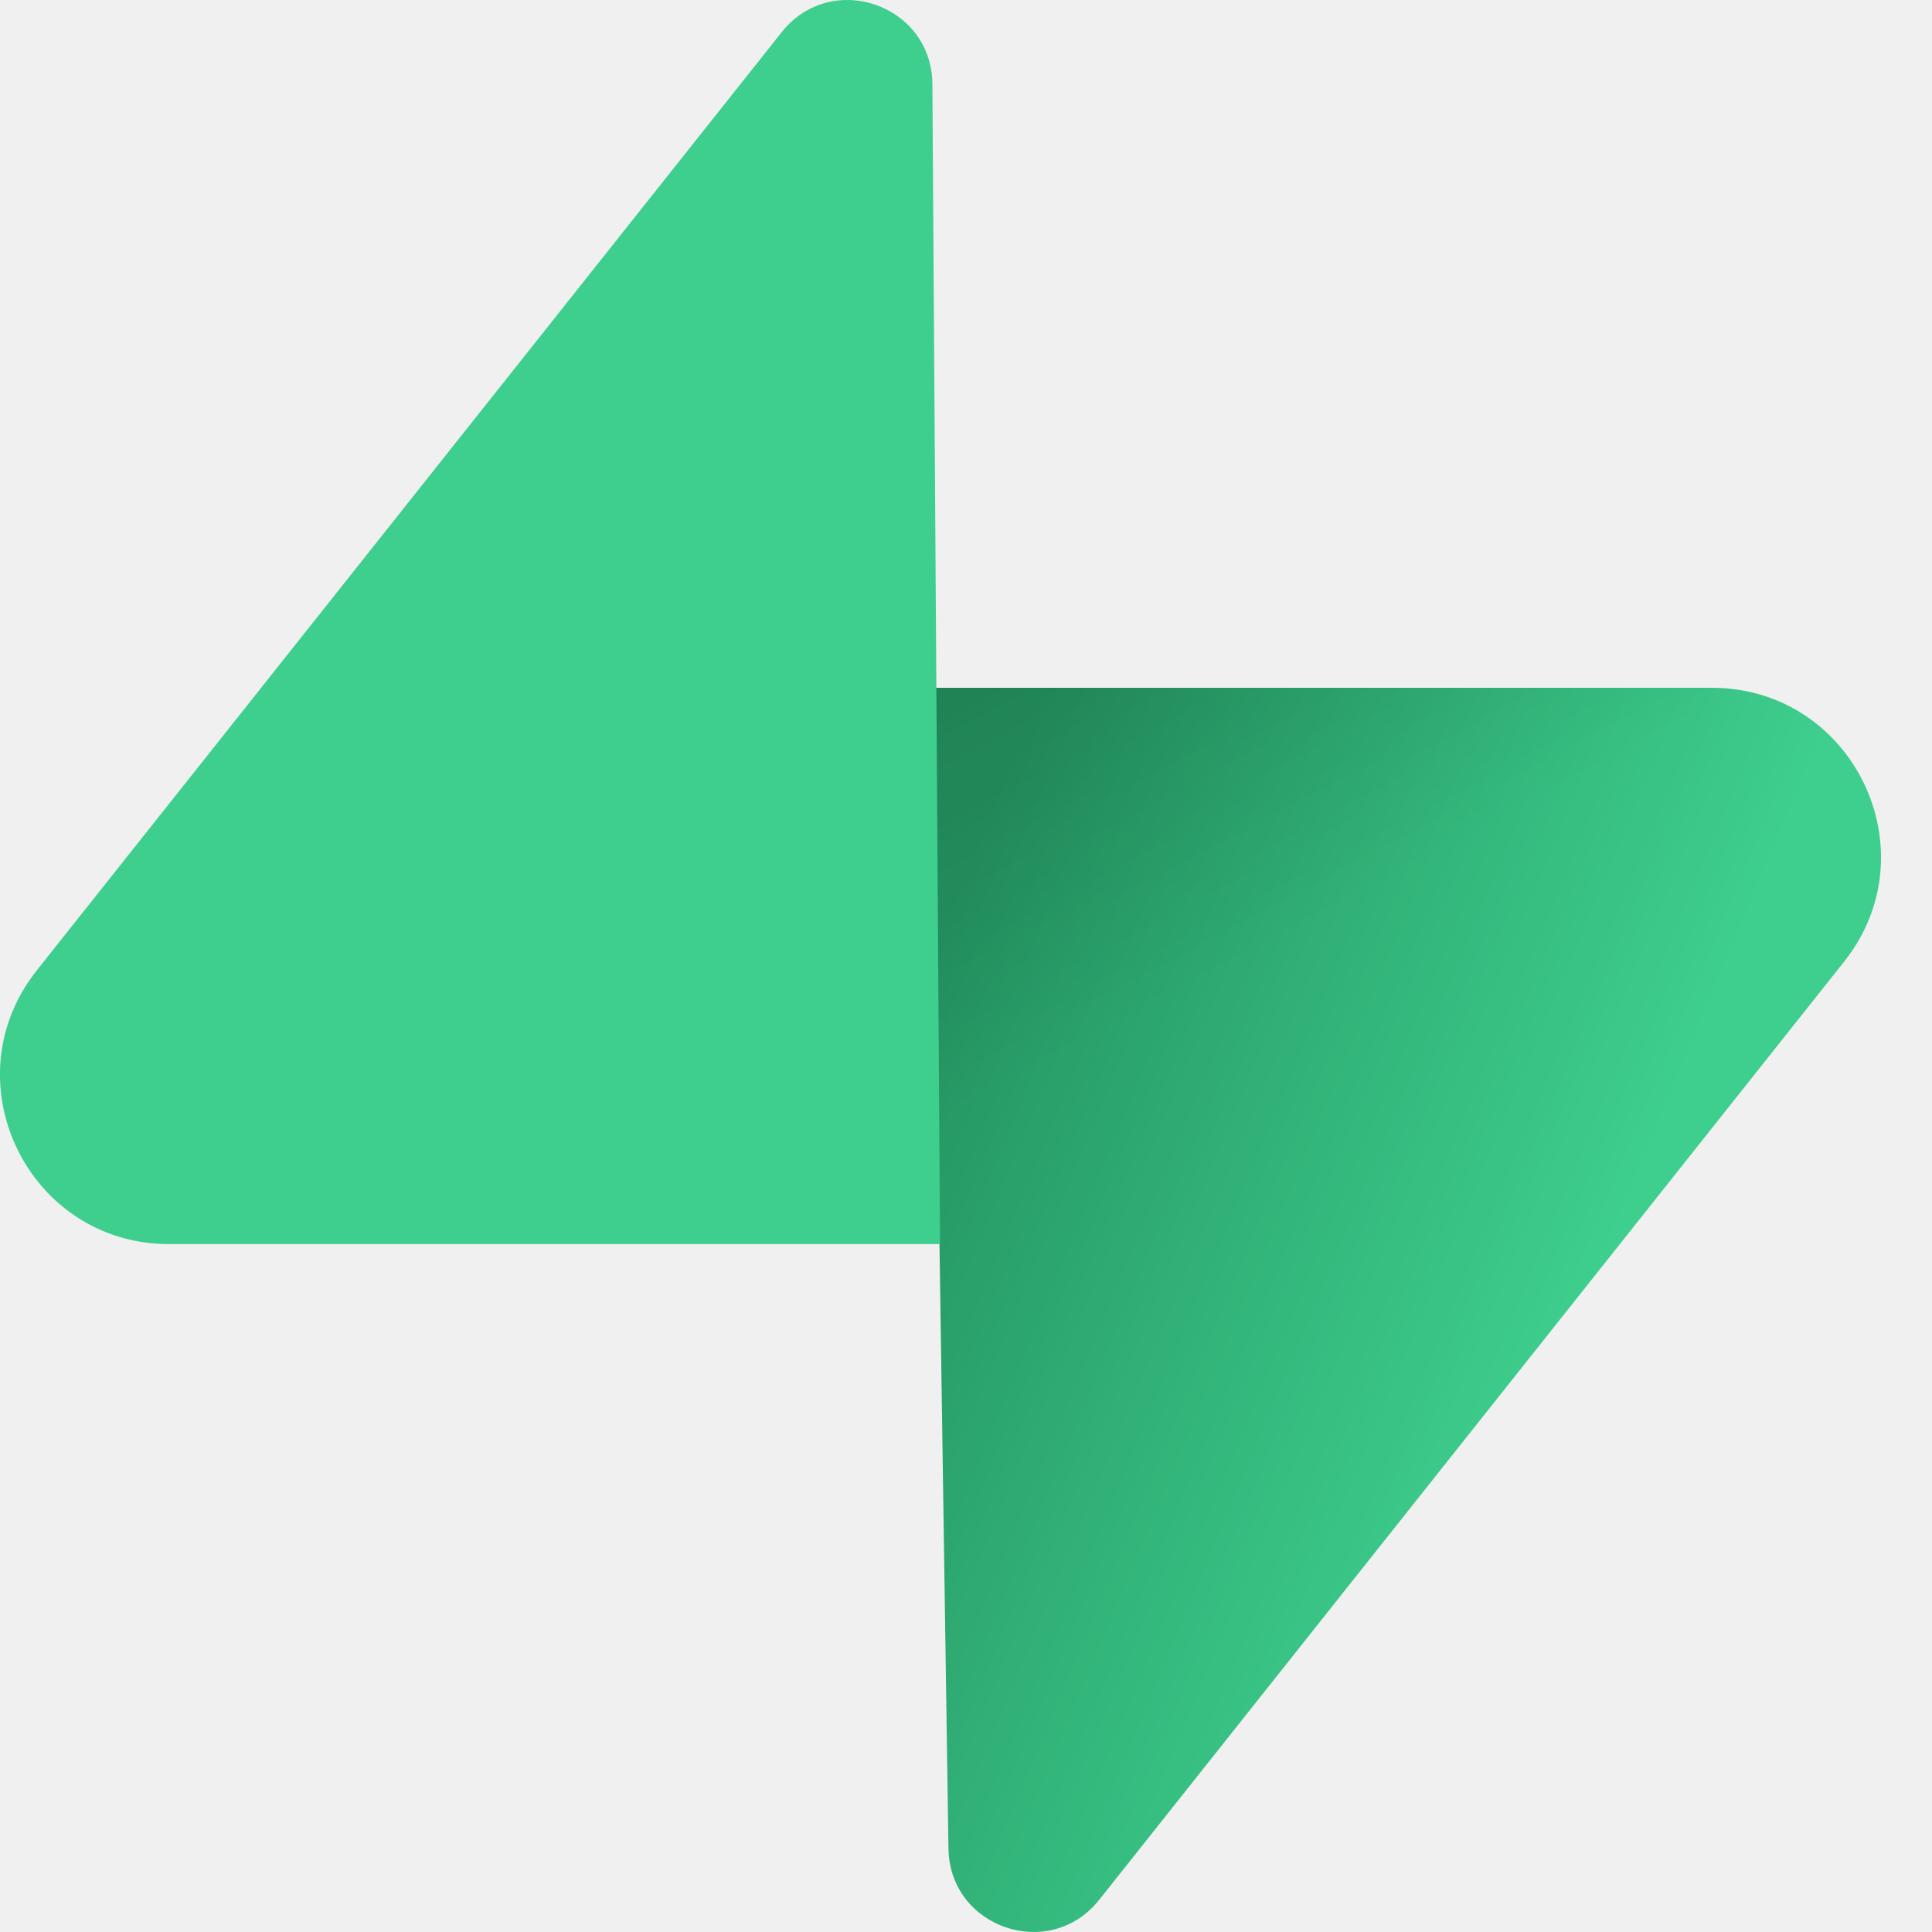
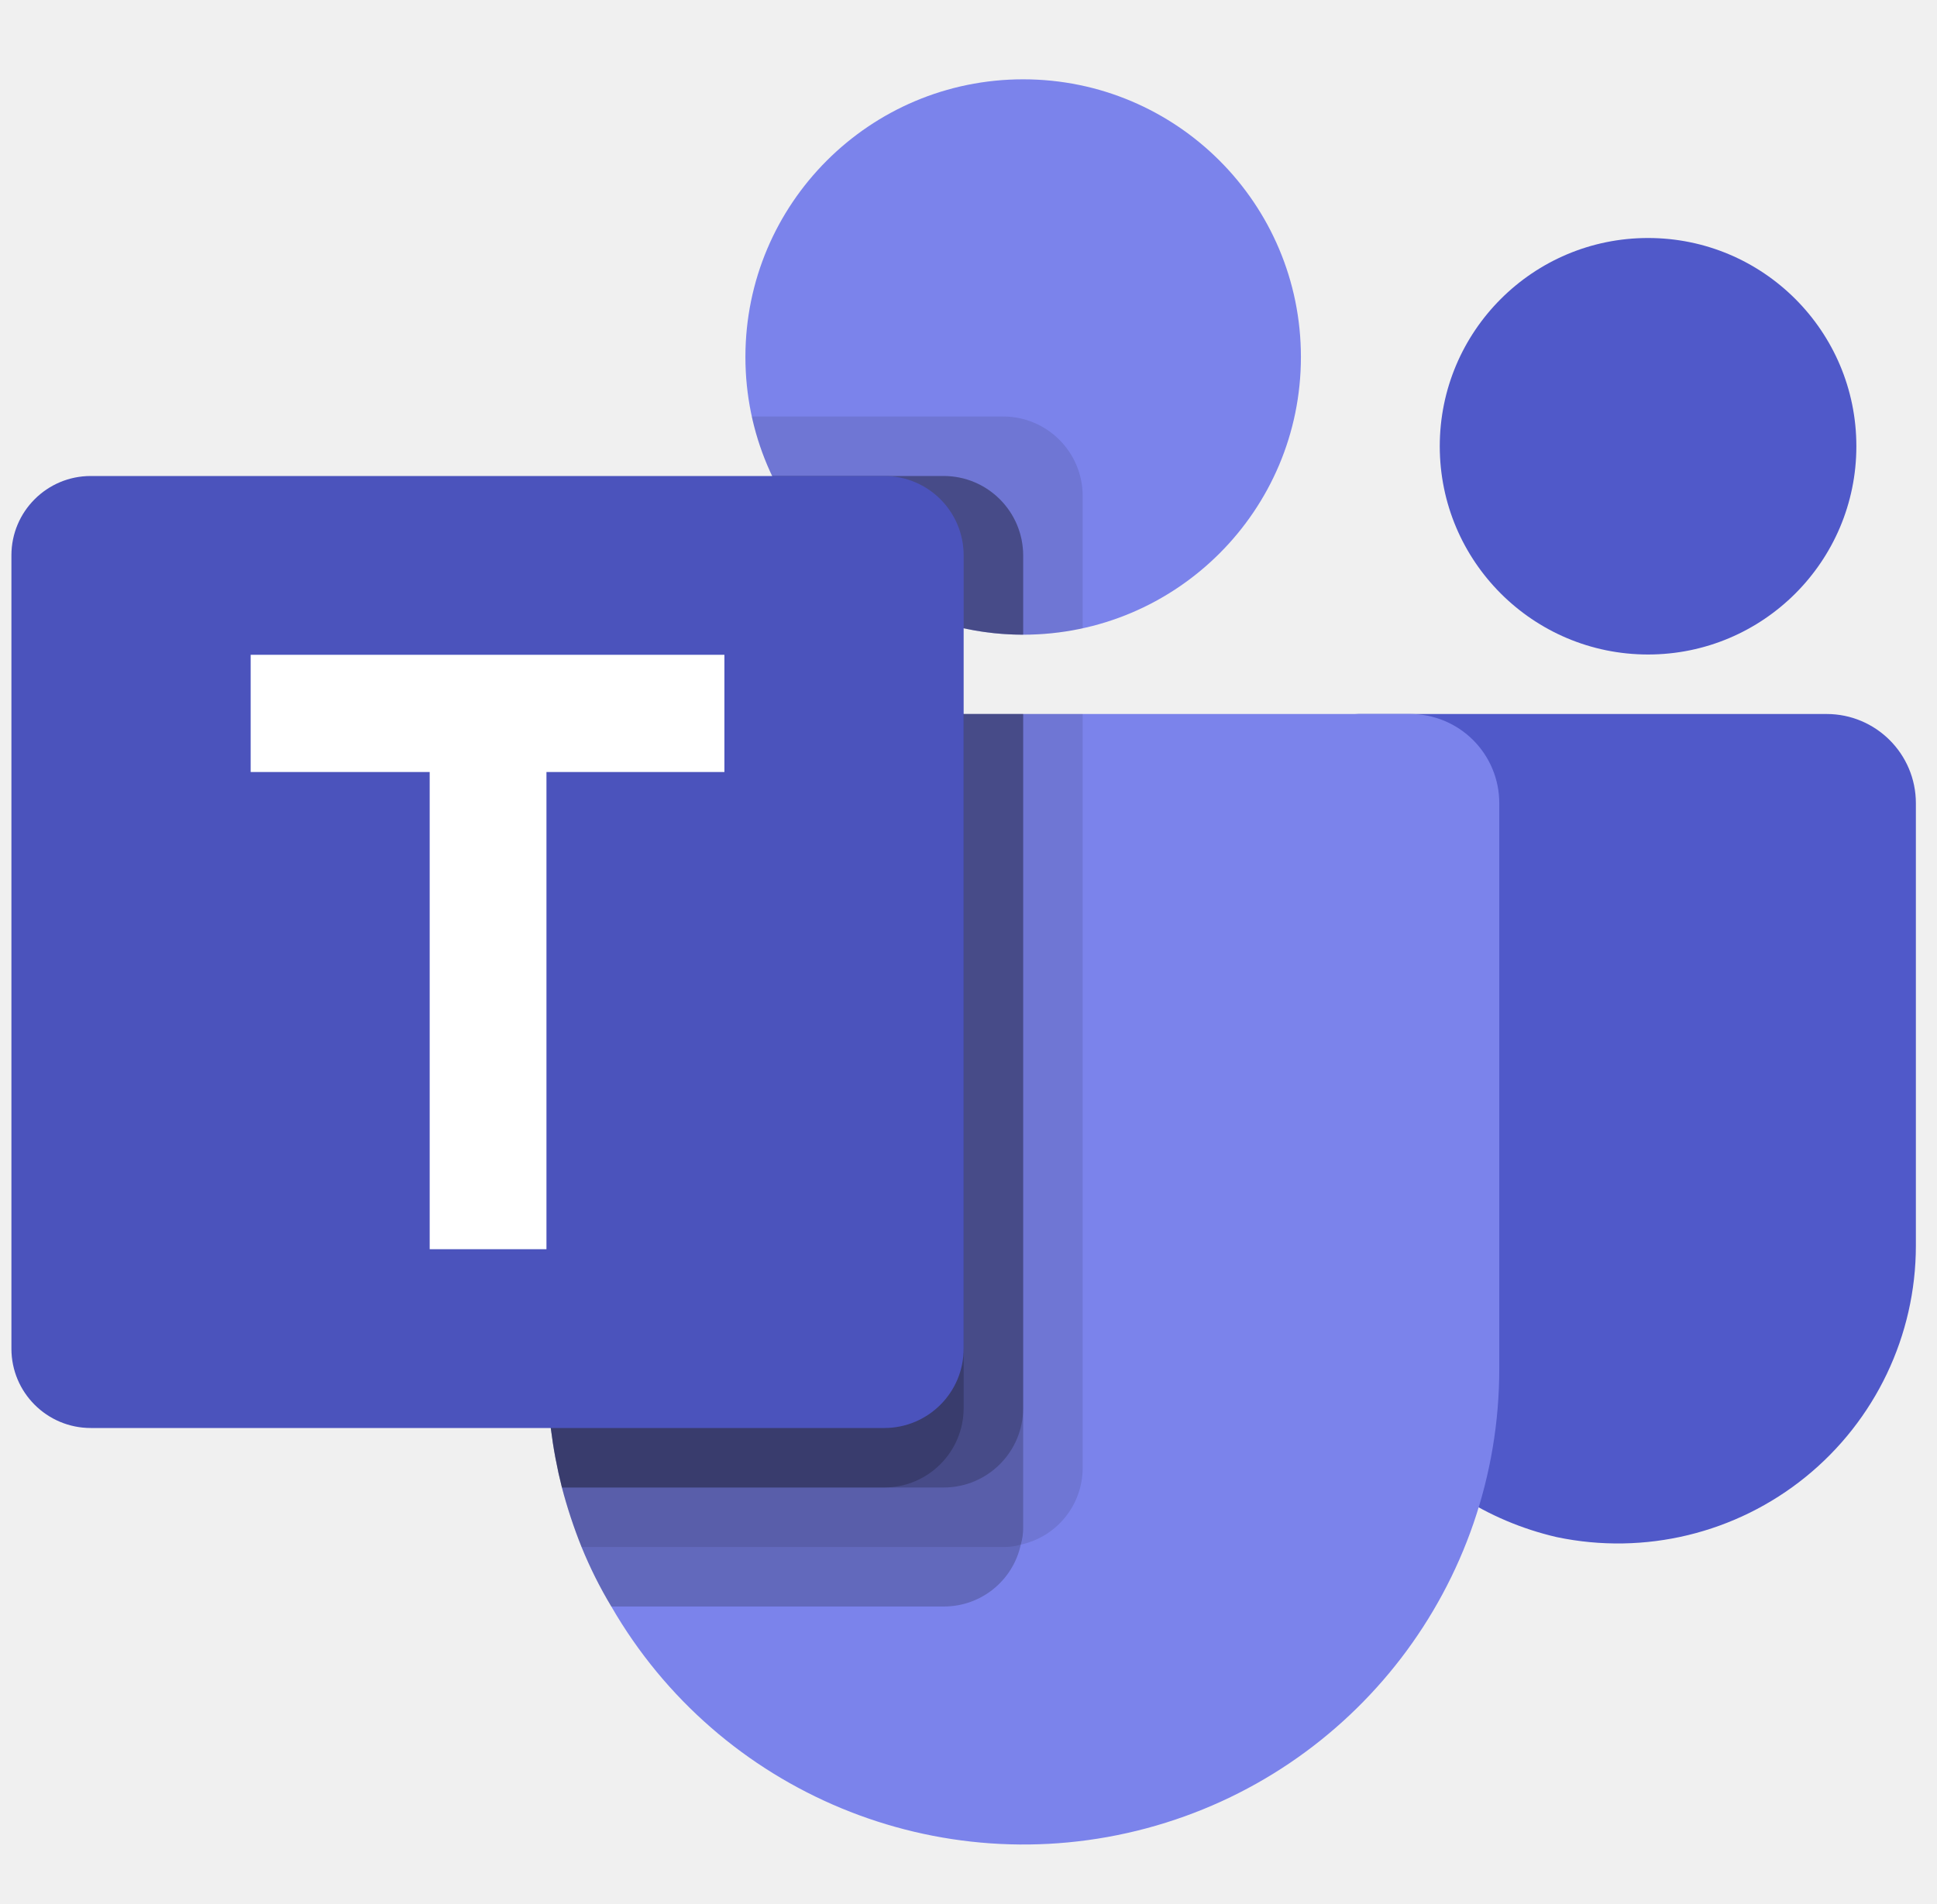
- <svg xmlns="http://www.w3.org/2000/svg" width="25" height="25" fill="none">
-   <path fill="url(#a)" d="M14.223 24.584c-.639.805-1.934.364-1.95-.663L12.05 8.9h10.1c1.829 0 2.85 2.112 1.712 3.545l-9.638 12.138Z" />
-   <path fill="url(#b)" fill-opacity=".2" d="M14.223 24.584c-.639.805-1.934.364-1.95-.663L12.05 8.9h10.1c1.829 0 2.85 2.112 1.712 3.545l-9.638 12.138Z" />
-   <path fill="#3ECF8E" d="M10.116.415c.639-.804 1.934-.363 1.949.664l.099 15.02H2.19c-1.83 0-2.85-2.113-1.712-3.545L10.116.415Z" />
-   <defs>
-     <linearGradient id="a" x1="12.049" x2="21.025" y1="12.231" y2="15.995" gradientUnits="userSpaceOnUse">
-       <stop stop-color="#249361" />
-       <stop offset="1" stop-color="#3ECF8E" />
-     </linearGradient>
-     <linearGradient id="b" x1="8.069" x2="12.163" y1="6.782" y2="14.488" gradientUnits="userSpaceOnUse">
-       <stop />
-       <stop offset="1" stop-opacity="0" />
-     </linearGradient>
-   </defs>
+ <svg xmlns="http://www.w3.org/2000/svg" viewBox="-0.13 0 32.423 32" width="2500" height="2458">
+   <circle cx="17" cy="6" fill="#7b83eb" r="4.667" />
+   <path d="M16.667 7H12.44l.021.093.002.008.022.086A4.671 4.671 0 0 0 18 10.559V8.333A1.337 1.337 0 0 0 16.667 7z" opacity=".1" />
+   <path d="M15.667 8h-2.884A4.667 4.667 0 0 0 17 10.667V9.333A1.337 1.337 0 0 0 15.667 8z" opacity=".2" />
+   <circle cx="27.5" cy="7.5" fill="#5059c9" r="3.5" />
+   <path d="M30.5 12h-7.861a.64.64 0 0 0-.64.64v8.11a5.121 5.121 0 0 0 3.967 5.084A5.006 5.006 0 0 0 32 20.938V13.5a1.5 1.5 0 0 0-1.5-1.5z" fill="#5059c9" />
+   <path d="M25 13.5V23a7.995 7.995 0 0 1-14.92 4 7.173 7.173 0 0 1-.5-1 8.367 8.367 0 0 1-.33-1A8.24 8.24 0 0 1 9 23v-9.5a1.498 1.498 0 0 1 1.5-1.5h13a1.498 1.498 0 0 1 1.5 1.5z" fill="#7b83eb" />
+   <path d="M15.667 8h-2.884A4.667 4.667 0 0 0 17 10.667V9.333A1.337 1.337 0 0 0 15.667 8z" opacity=".2" />
+   <path d="M18 12v12.67a1.32 1.32 0 0 1-1.04 1.29.966.966 0 0 1-.29.04H9.58a8.367 8.367 0 0 1-.33-1A8.24 8.24 0 0 1 9 23v-9.5a1.498 1.498 0 0 1 1.5-1.5z" opacity=".1" />
+   <path d="M17 12v13.67a.967.967 0 0 1-.04.29A1.32 1.32 0 0 1 15.67 27h-5.59a7.173 7.173 0 0 1-.5-1 8.367 8.367 0 0 1-.33-1A8.24 8.24 0 0 1 9 23v-9.5a1.498 1.498 0 0 1 1.5-1.5z" opacity=".2" />
+   <path d="M17 12v11.67A1.336 1.336 0 0 1 15.67 25H9.25A8.24 8.24 0 0 1 9 23v-9.5a1.498 1.498 0 0 1 1.5-1.5z" opacity=".2" />
+   <path d="M10.5 12A1.498 1.498 0 0 0 9 13.5V23a8.24 8.24 0 0 0 .25 2h5.42A1.336 1.336 0 0 0 16 23.67V12z" opacity=".2" />
+   <path d="M1.333 8h13.334A1.333 1.333 0 0 1 16 9.333v13.334A1.333 1.333 0 0 1 14.667 24H1.333A1.333 1.333 0 0 1 0 22.667V9.333A1.333 1.333 0 0 1 1.333 8z" fill="#4b53bc" />
+   <path d="M11.98 12.975H8.99v8.02H7.028v-8.02H4.02v-1.97h7.96z" fill="#fff" />
+   <path d="M0 0h32v32H0z" fill="none" />
</svg>
